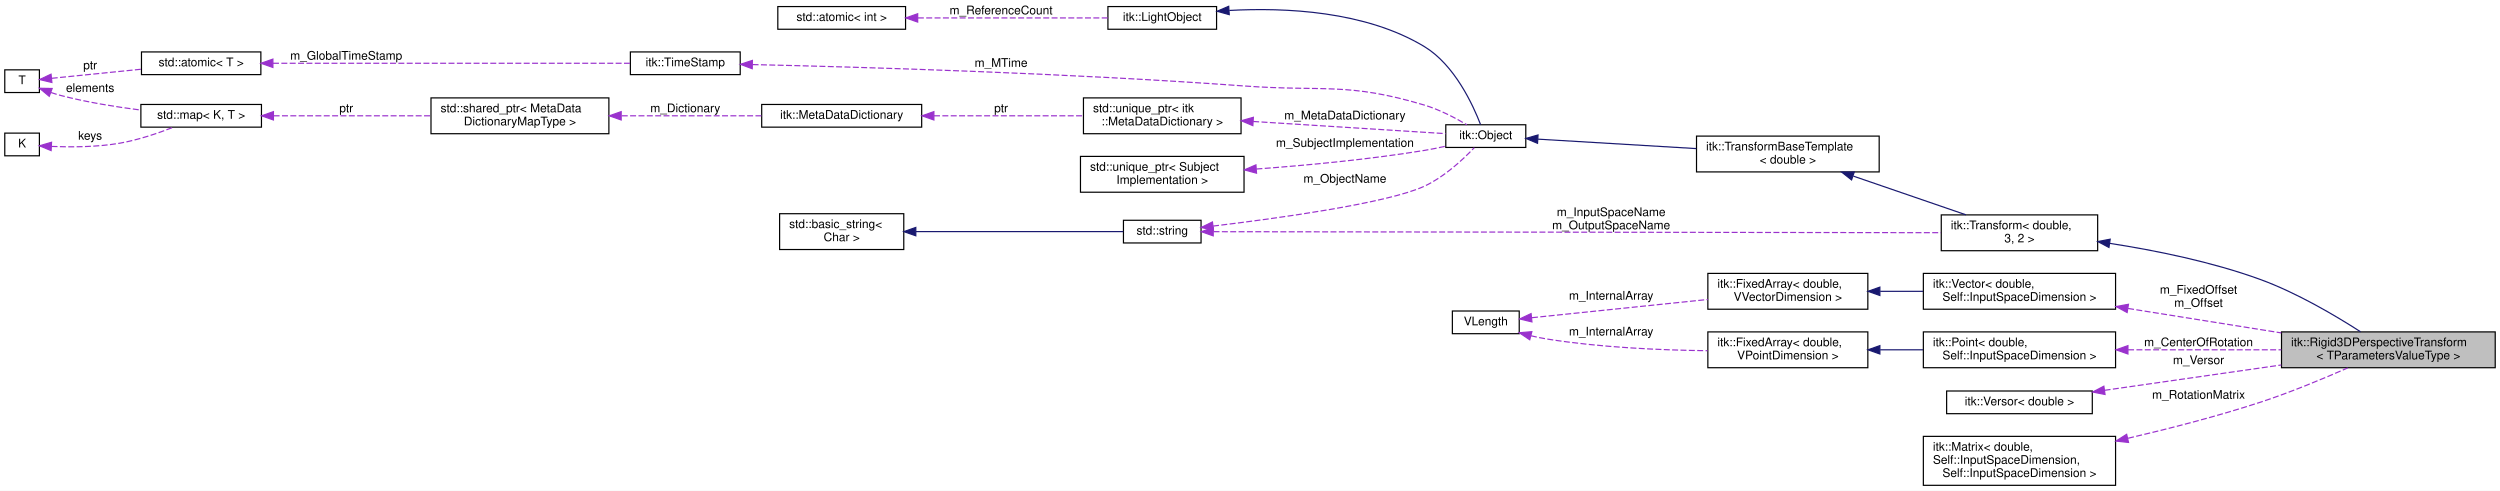
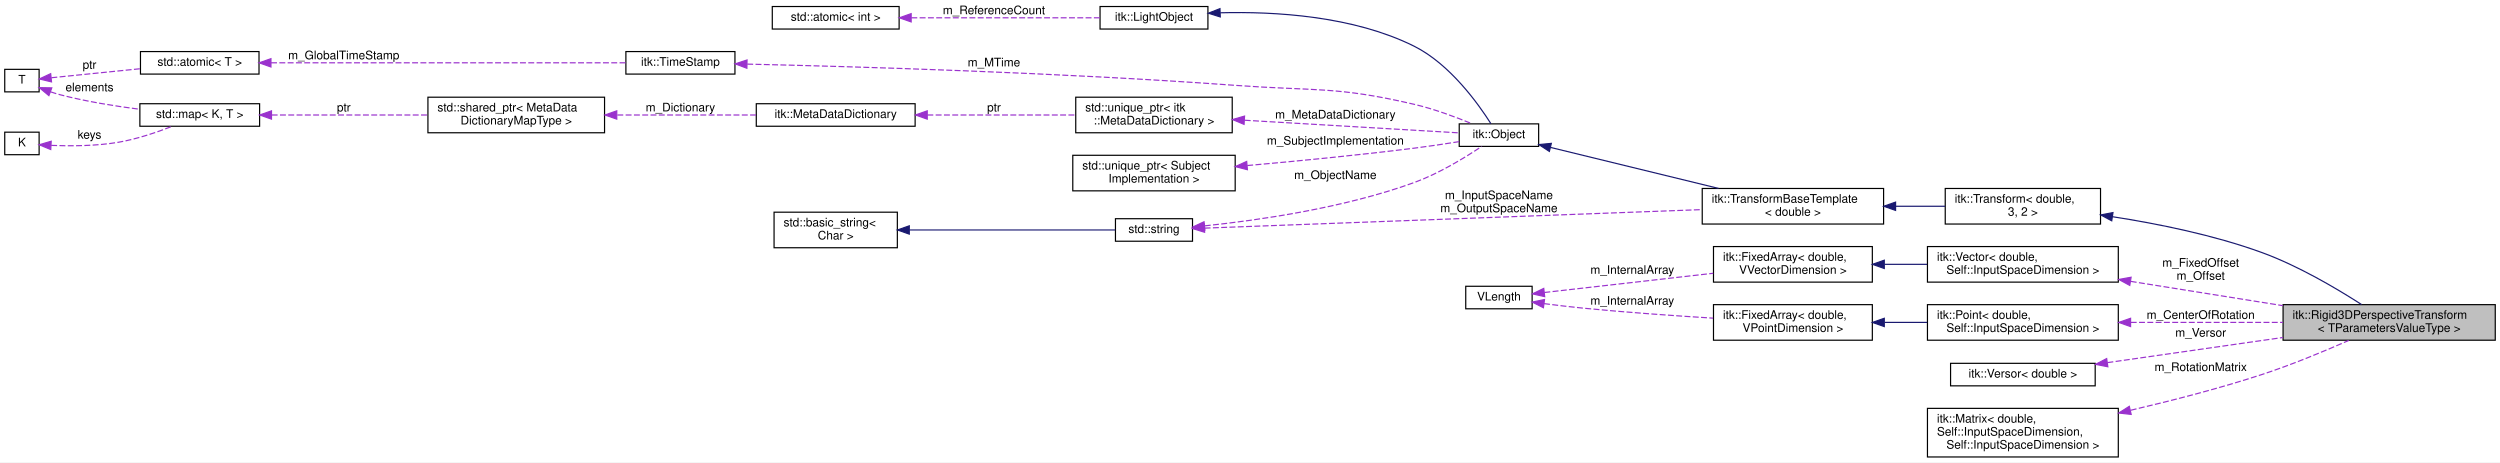
- <svg xmlns="http://www.w3.org/2000/svg" xmlns:xlink="http://www.w3.org/1999/xlink" width="2094pt" height="411pt" viewBox="0.00 0.00 2094.00 411.00">
-   <g id="graph0" class="graph" transform="scale(1 1) rotate(0) translate(4 407)">
-     <polygon fill="white" stroke="transparent" points="-4,4 -4,-407 2090,-407 2090,4 -4,4" />
+ <svg xmlns="http://www.w3.org/2000/svg" xmlns:xlink="http://www.w3.org/1999/xlink" width="2109pt" height="390pt" viewBox="0.00 0.00 2109.00 390.00">
+   <g id="graph0" class="graph" transform="scale(1 1) rotate(0) translate(4 386)">
+     <polygon fill="white" stroke="transparent" points="-4,4 -4,-386 2105,-386 2105,4 -4,4" />
    <g id="node1" class="node">
      <g id="a_node1">
        <a xlink:title="Rigid3DTramsform of a vector space (e.g. space coordinates)">
-           <polygon fill="#bfbfbf" stroke="black" points="1907,-99 1907,-129 2086,-129 2086,-99 1907,-99" />
-           <text text-anchor="start" x="1915" y="-117" font-family="Helvetica,sans-Serif" font-size="10.00">itk::Rigid3DPerspectiveTransform</text>
-           <text text-anchor="middle" x="1996.5" y="-106" font-family="Helvetica,sans-Serif" font-size="10.00">&lt; TParametersValueType &gt;</text>
+           <polygon fill="#bfbfbf" stroke="black" points="1922,-99 1922,-129 2101,-129 2101,-99 1922,-99" />
+           <text text-anchor="start" x="1930" y="-117" font-family="Helvetica,sans-Serif" font-size="10.00">itk::Rigid3DPerspectiveTransform</text>
+           <text text-anchor="middle" x="2011.5" y="-106" font-family="Helvetica,sans-Serif" font-size="10.00">&lt; TParametersValueType &gt;</text>
        </a>
      </g>
    </g>
    <g id="node2" class="node">
      <g id="a_node2">
        <a xlink:href="classitk_1_1Transform.html" target="_top" xlink:title=" ">
-           <polygon fill="white" stroke="black" points="1622,-197 1622,-227 1753,-227 1753,-197 1622,-197" />
-           <text text-anchor="start" x="1630" y="-215" font-family="Helvetica,sans-Serif" font-size="10.00">itk::Transform&lt; double,</text>
-           <text text-anchor="middle" x="1687.5" y="-204" font-family="Helvetica,sans-Serif" font-size="10.00"> 3, 2 &gt;</text>
+           <polygon fill="white" stroke="black" points="1637,-197 1637,-227 1768,-227 1768,-197 1637,-197" />
+           <text text-anchor="start" x="1645" y="-215" font-family="Helvetica,sans-Serif" font-size="10.00">itk::Transform&lt; double,</text>
+           <text text-anchor="middle" x="1702.5" y="-204" font-family="Helvetica,sans-Serif" font-size="10.00"> 3, 2 &gt;</text>
        </a>
      </g>
    </g>
    <g id="edge1" class="edge">
-       <path fill="none" stroke="midnightblue" d="M1763.16,-203.17C1801.55,-197.22 1848.62,-187.69 1889,-173 1919.79,-161.8 1952.34,-142.53 1973.23,-129.07" />
-       <polygon fill="midnightblue" stroke="midnightblue" points="1762.46,-199.73 1753.09,-204.68 1763.5,-206.66 1762.46,-199.73" />
+       <path fill="none" stroke="midnightblue" d="M1778.16,-203.17C1816.55,-197.22 1863.62,-187.69 1904,-173 1934.79,-161.8 1967.34,-142.53 1988.23,-129.07" />
+       <polygon fill="midnightblue" stroke="midnightblue" points="1777.46,-199.73 1768.09,-204.68 1778.5,-206.66 1777.46,-199.73" />
    </g>
    <g id="node3" class="node">
      <g id="a_node3">
        <a xlink:href="classitk_1_1TransformBaseTemplate.html" target="_top" xlink:title=" ">
-           <polygon fill="white" stroke="black" points="1417,-263 1417,-293 1570,-293 1570,-263 1417,-263" />
-           <text text-anchor="start" x="1425" y="-281" font-family="Helvetica,sans-Serif" font-size="10.00">itk::TransformBaseTemplate</text>
-           <text text-anchor="middle" x="1493.5" y="-270" font-family="Helvetica,sans-Serif" font-size="10.00">&lt; double &gt;</text>
+           <polygon fill="white" stroke="black" points="1432,-197 1432,-227 1585,-227 1585,-197 1432,-197" />
+           <text text-anchor="start" x="1440" y="-215" font-family="Helvetica,sans-Serif" font-size="10.00">itk::TransformBaseTemplate</text>
+           <text text-anchor="middle" x="1508.5" y="-204" font-family="Helvetica,sans-Serif" font-size="10.00">&lt; double &gt;</text>
        </a>
      </g>
    </g>
    <g id="edge2" class="edge">
-       <path fill="none" stroke="midnightblue" d="M1548.36,-259.48C1578.13,-249.25 1614.65,-236.7 1642.66,-227.07" />
-       <polygon fill="midnightblue" stroke="midnightblue" points="1546.87,-256.3 1538.55,-262.86 1549.14,-262.92 1546.87,-256.3" />
+       <path fill="none" stroke="midnightblue" d="M1595.22,-212C1609.19,-212 1623.47,-212 1636.83,-212" />
+       <polygon fill="midnightblue" stroke="midnightblue" points="1595.11,-208.5 1585.11,-212 1595.11,-215.5 1595.11,-208.5" />
    </g>
    <g id="node4" class="node">
      <g id="a_node4">
        <a xlink:href="classitk_1_1Object.html" target="_top" xlink:title="Base class for most ITK classes.">
-           <polygon fill="white" stroke="black" points="1207,-283.5 1207,-302.5 1274,-302.5 1274,-283.5 1207,-283.5" />
-           <text text-anchor="middle" x="1240.5" y="-290.5" font-family="Helvetica,sans-Serif" font-size="10.00">itk::Object</text>
+           <polygon fill="white" stroke="black" points="1227,-262.5 1227,-281.5 1294,-281.5 1294,-262.5 1227,-262.5" />
+           <text text-anchor="middle" x="1260.5" y="-269.5" font-family="Helvetica,sans-Serif" font-size="10.00">itk::Object</text>
        </a>
      </g>
    </g>
    <g id="edge3" class="edge">
-       <path fill="none" stroke="midnightblue" d="M1284.28,-290.44C1320.53,-288.28 1373.38,-285.12 1416.76,-282.53" />
-       <polygon fill="midnightblue" stroke="midnightblue" points="1283.83,-286.96 1274.06,-291.05 1284.25,-293.95 1283.83,-286.96" />
+       <path fill="none" stroke="midnightblue" d="M1303.91,-261.65C1343.02,-252.12 1401.52,-237.85 1445.8,-227.05" />
+       <polygon fill="midnightblue" stroke="midnightblue" points="1303.05,-258.26 1294.17,-264.03 1304.71,-265.06 1303.05,-258.26" />
    </g>
    <g id="node5" class="node">
      <g id="a_node5">
        <a xlink:href="classitk_1_1LightObject.html" target="_top" xlink:title="Light weight base class for most itk classes.">
-           <polygon fill="white" stroke="black" points="924,-382.5 924,-401.5 1015,-401.5 1015,-382.5 924,-382.5" />
-           <text text-anchor="middle" x="969.5" y="-389.5" font-family="Helvetica,sans-Serif" font-size="10.00">itk::LightObject</text>
+           <polygon fill="white" stroke="black" points="924,-361.5 924,-380.5 1015,-380.5 1015,-361.5 924,-361.5" />
+           <text text-anchor="middle" x="969.5" y="-368.5" font-family="Helvetica,sans-Serif" font-size="10.00">itk::LightObject</text>
        </a>
      </g>
    </g>
    <g id="edge4" class="edge">
-       <path fill="none" stroke="midnightblue" d="M1025.66,-398.24C1072.46,-400.81 1139.66,-397.83 1189,-368 1214.39,-352.65 1229.81,-319.09 1236.15,-302.57" />
-       <polygon fill="midnightblue" stroke="midnightblue" points="1025.62,-394.73 1015.41,-397.57 1025.16,-401.72 1025.62,-394.73" />
+       <path fill="none" stroke="midnightblue" d="M1025.38,-375.21C1071.44,-376.41 1137.73,-372.58 1189,-347 1219.22,-331.92 1243.25,-298.23 1253.75,-281.62" />
+       <polygon fill="midnightblue" stroke="midnightblue" points="1025.41,-371.71 1015.3,-374.85 1025.17,-378.7 1025.41,-371.71" />
    </g>
    <g id="node6" class="node">
      <g id="a_node6">
        <a xlink:title=" ">
-           <polygon fill="white" stroke="black" points="647.5,-382.5 647.5,-401.5 754.5,-401.5 754.5,-382.5 647.5,-382.5" />
-           <text text-anchor="middle" x="701" y="-389.5" font-family="Helvetica,sans-Serif" font-size="10.00">std::atomic&lt; int &gt;</text>
+           <polygon fill="white" stroke="black" points="647.5,-361.5 647.5,-380.5 754.5,-380.5 754.5,-361.5 647.5,-361.5" />
+           <text text-anchor="middle" x="701" y="-368.5" font-family="Helvetica,sans-Serif" font-size="10.00">std::atomic&lt; int &gt;</text>
        </a>
      </g>
    </g>
    <g id="edge5" class="edge">
-       <path fill="none" stroke="#9a32cd" stroke-dasharray="5,2" d="M764.8,-392C813.7,-392 880.37,-392 923.92,-392" />
-       <polygon fill="#9a32cd" stroke="#9a32cd" points="764.65,-388.5 754.65,-392 764.65,-395.5 764.65,-388.5" />
-       <text text-anchor="middle" x="834.5" y="-395" font-family="Helvetica,sans-Serif" font-size="10.00"> m_ReferenceCount</text>
+       <path fill="none" stroke="#9a32cd" stroke-dasharray="5,2" d="M764.8,-371C813.7,-371 880.37,-371 923.92,-371" />
+       <polygon fill="#9a32cd" stroke="#9a32cd" points="764.65,-367.5 754.65,-371 764.65,-374.5 764.65,-367.5" />
+       <text text-anchor="middle" x="834.5" y="-374" font-family="Helvetica,sans-Serif" font-size="10.00"> m_ReferenceCount</text>
    </g>
    <g id="node7" class="node">
      <g id="a_node7">
        <a xlink:href="classitk_1_1TimeStamp.html" target="_top" xlink:title="Generate a unique, increasing time value.">
-           <polygon fill="white" stroke="black" points="524,-344.5 524,-363.5 616,-363.5 616,-344.5 524,-344.5" />
-           <text text-anchor="middle" x="570" y="-351.5" font-family="Helvetica,sans-Serif" font-size="10.00">itk::TimeStamp</text>
+           <polygon fill="white" stroke="black" points="524,-323.5 524,-342.5 616,-342.5 616,-323.5 524,-323.5" />
+           <text text-anchor="middle" x="570" y="-330.5" font-family="Helvetica,sans-Serif" font-size="10.00">itk::TimeStamp</text>
        </a>
      </g>
    </g>
    <g id="edge6" class="edge">
-       <path fill="none" stroke="#9a32cd" stroke-dasharray="5,2" d="M626.36,-352.91C713.87,-350.93 889.47,-345.88 1038,-335 1105.31,-330.07 1124.34,-338.33 1189,-319 1201.66,-315.21 1214.9,-308.27 1224.65,-302.51" />
-       <polygon fill="#9a32cd" stroke="#9a32cd" points="626.06,-349.42 616.14,-353.14 626.21,-356.41 626.06,-349.42" />
-       <text text-anchor="middle" x="834.5" y="-351" font-family="Helvetica,sans-Serif" font-size="10.00"> m_MTime</text>
+       <path fill="none" stroke="#9a32cd" stroke-dasharray="5,2" d="M626.36,-331.91C713.87,-329.93 889.47,-324.88 1038,-314 1105.31,-309.07 1123.28,-313.35 1189,-298 1205.9,-294.05 1224.26,-287.19 1238.02,-281.51" />
+       <polygon fill="#9a32cd" stroke="#9a32cd" points="626.06,-328.42 616.14,-332.14 626.21,-335.41 626.06,-328.42" />
+       <text text-anchor="middle" x="834.5" y="-330" font-family="Helvetica,sans-Serif" font-size="10.00"> m_MTime</text>
    </g>
    <g id="node8" class="node">
      <g id="a_node8">
        <a xlink:title=" ">
-           <polygon fill="white" stroke="black" points="114.5,-344.5 114.5,-363.5 214.5,-363.5 214.5,-344.5 114.5,-344.5" />
-           <text text-anchor="middle" x="164.5" y="-351.5" font-family="Helvetica,sans-Serif" font-size="10.00">std::atomic&lt; T &gt;</text>
+           <polygon fill="white" stroke="black" points="114.5,-323.5 114.5,-342.5 214.5,-342.5 214.5,-323.5 114.5,-323.5" />
+           <text text-anchor="middle" x="164.5" y="-330.5" font-family="Helvetica,sans-Serif" font-size="10.00">std::atomic&lt; T &gt;</text>
        </a>
      </g>
    </g>
    <g id="edge7" class="edge">
-       <path fill="none" stroke="#9a32cd" stroke-dasharray="5,2" d="M224.66,-354C306.06,-354 450.8,-354 523.98,-354" />
-       <polygon fill="#9a32cd" stroke="#9a32cd" points="224.57,-350.5 214.57,-354 224.57,-357.5 224.57,-350.5" />
-       <text text-anchor="middle" x="286" y="-357" font-family="Helvetica,sans-Serif" font-size="10.00"> m_GlobalTimeStamp</text>
+       <path fill="none" stroke="#9a32cd" stroke-dasharray="5,2" d="M224.66,-333C306.06,-333 450.8,-333 523.98,-333" />
+       <polygon fill="#9a32cd" stroke="#9a32cd" points="224.57,-329.5 214.57,-333 224.57,-336.5 224.57,-329.5" />
+       <text text-anchor="middle" x="286" y="-336" font-family="Helvetica,sans-Serif" font-size="10.00"> m_GlobalTimeStamp</text>
    </g>
    <g id="node9" class="node">
      <g id="a_node9">
        <a xlink:title=" ">
-           <polygon fill="white" stroke="black" points="0,-329.5 0,-348.5 29,-348.5 29,-329.5 0,-329.5" />
-           <text text-anchor="middle" x="14.5" y="-336.5" font-family="Helvetica,sans-Serif" font-size="10.00">T</text>
+           <polygon fill="white" stroke="black" points="0,-308.5 0,-327.5 29,-327.5 29,-308.5 0,-308.5" />
+           <text text-anchor="middle" x="14.5" y="-315.5" font-family="Helvetica,sans-Serif" font-size="10.00">T</text>
        </a>
      </g>
    </g>
    <g id="edge8" class="edge">
-       <path fill="none" stroke="#9a32cd" stroke-dasharray="5,2" d="M39.33,-341.42C59.54,-343.46 89.19,-346.47 114.45,-349.03" />
-       <polygon fill="#9a32cd" stroke="#9a32cd" points="39.46,-337.91 29.16,-340.38 38.75,-344.87 39.46,-337.91" />
-       <text text-anchor="middle" x="71.5" y="-349" font-family="Helvetica,sans-Serif" font-size="10.00"> ptr</text>
+       <path fill="none" stroke="#9a32cd" stroke-dasharray="5,2" d="M39.33,-320.42C59.54,-322.46 89.19,-325.47 114.45,-328.03" />
+       <polygon fill="#9a32cd" stroke="#9a32cd" points="39.46,-316.91 29.16,-319.38 38.75,-323.87 39.46,-316.91" />
+       <text text-anchor="middle" x="71.5" y="-328" font-family="Helvetica,sans-Serif" font-size="10.00"> ptr</text>
    </g>
    <g id="node14" class="node">
      <g id="a_node14">
        <a xlink:title=" ">
-           <polygon fill="white" stroke="black" points="114,-300.5 114,-319.5 215,-319.5 215,-300.5 114,-300.5" />
-           <text text-anchor="middle" x="164.5" y="-307.5" font-family="Helvetica,sans-Serif" font-size="10.00">std::map&lt; K, T &gt;</text>
+           <polygon fill="white" stroke="black" points="114,-279.5 114,-298.5 215,-298.5 215,-279.5 114,-279.5" />
+           <text text-anchor="middle" x="164.5" y="-286.5" font-family="Helvetica,sans-Serif" font-size="10.00">std::map&lt; K, T &gt;</text>
        </a>
      </g>
    </g>
    <g id="edge15" class="edge">
-       <path fill="none" stroke="#9a32cd" stroke-dasharray="5,2" d="M38.7,-329.51C41.47,-328.57 44.28,-327.71 47,-327 68.66,-321.37 93.11,-317.44 113.99,-314.8" />
-       <polygon fill="#9a32cd" stroke="#9a32cd" points="37.25,-326.32 29.09,-333.08 39.68,-332.88 37.25,-326.32" />
-       <text text-anchor="middle" x="71.5" y="-330" font-family="Helvetica,sans-Serif" font-size="10.00"> elements</text>
+       <path fill="none" stroke="#9a32cd" stroke-dasharray="5,2" d="M38.7,-308.51C41.47,-307.57 44.28,-306.71 47,-306 68.66,-300.37 93.11,-296.44 113.99,-293.8" />
+       <polygon fill="#9a32cd" stroke="#9a32cd" points="37.25,-305.32 29.09,-312.08 39.68,-311.88 37.25,-305.32" />
+       <text text-anchor="middle" x="71.5" y="-309" font-family="Helvetica,sans-Serif" font-size="10.00"> elements</text>
    </g>
    <g id="node10" class="node">
      <g id="a_node10">
        <a xlink:title=" ">
-           <polygon fill="white" stroke="black" points="901,-246 901,-276 1038,-276 1038,-246 901,-246" />
-           <text text-anchor="start" x="909" y="-264" font-family="Helvetica,sans-Serif" font-size="10.00">std::unique_ptr&lt; Subject</text>
-           <text text-anchor="middle" x="969.5" y="-253" font-family="Helvetica,sans-Serif" font-size="10.00">Implementation &gt;</text>
+           <polygon fill="white" stroke="black" points="901,-225 901,-255 1038,-255 1038,-225 901,-225" />
+           <text text-anchor="start" x="909" y="-243" font-family="Helvetica,sans-Serif" font-size="10.00">std::unique_ptr&lt; Subject</text>
+           <text text-anchor="middle" x="969.5" y="-232" font-family="Helvetica,sans-Serif" font-size="10.00">Implementation &gt;</text>
        </a>
      </g>
    </g>
    <g id="edge9" class="edge">
-       <path fill="none" stroke="#9a32cd" stroke-dasharray="5,2" d="M1048.37,-265.43C1090.23,-268.49 1142.64,-273.41 1189,-281 1194.78,-281.95 1200.88,-283.19 1206.77,-284.51" />
-       <polygon fill="#9a32cd" stroke="#9a32cd" points="1048.46,-261.93 1038.24,-264.71 1047.97,-268.91 1048.46,-261.93" />
-       <text text-anchor="middle" x="1122.5" y="-284" font-family="Helvetica,sans-Serif" font-size="10.00"> m_SubjectImplementation</text>
+       <path fill="none" stroke="#9a32cd" stroke-dasharray="5,2" d="M1048.15,-246.34C1089.95,-250.04 1142.37,-255.13 1189,-261 1201.41,-262.56 1215.01,-264.61 1226.91,-266.51" />
+       <polygon fill="#9a32cd" stroke="#9a32cd" points="1048.31,-242.84 1038.04,-245.46 1047.7,-249.82 1048.31,-242.84" />
+       <text text-anchor="middle" x="1122.5" y="-264" font-family="Helvetica,sans-Serif" font-size="10.00"> m_SubjectImplementation</text>
    </g>
    <g id="node11" class="node">
      <g id="a_node11">
        <a xlink:title=" ">
-           <polygon fill="white" stroke="black" points="903.5,-295 903.5,-325 1035.5,-325 1035.5,-295 903.5,-295" />
-           <text text-anchor="start" x="911.5" y="-313" font-family="Helvetica,sans-Serif" font-size="10.00">std::unique_ptr&lt; itk</text>
-           <text text-anchor="middle" x="969.5" y="-302" font-family="Helvetica,sans-Serif" font-size="10.00">::MetaDataDictionary &gt;</text>
+           <polygon fill="white" stroke="black" points="903.5,-274 903.5,-304 1035.5,-304 1035.5,-274 903.5,-274" />
+           <text text-anchor="start" x="911.5" y="-292" font-family="Helvetica,sans-Serif" font-size="10.00">std::unique_ptr&lt; itk</text>
+           <text text-anchor="middle" x="969.5" y="-281" font-family="Helvetica,sans-Serif" font-size="10.00">::MetaDataDictionary &gt;</text>
        </a>
      </g>
    </g>
    <g id="edge10" class="edge">
-       <path fill="none" stroke="#9a32cd" stroke-dasharray="5,2" d="M1045.66,-305.25C1098.66,-301.9 1167.03,-297.58 1206.8,-295.07" />
-       <polygon fill="#9a32cd" stroke="#9a32cd" points="1045.38,-301.76 1035.62,-305.88 1045.82,-308.75 1045.38,-301.76" />
-       <text text-anchor="middle" x="1122.5" y="-307" font-family="Helvetica,sans-Serif" font-size="10.00"> m_MetaDataDictionary</text>
+       <path fill="none" stroke="#9a32cd" stroke-dasharray="5,2" d="M1046.05,-284.56C1104.69,-281.11 1183.12,-276.49 1226.73,-273.93" />
+       <polygon fill="#9a32cd" stroke="#9a32cd" points="1045.49,-281.08 1035.72,-285.16 1045.91,-288.07 1045.49,-281.08" />
+       <text text-anchor="middle" x="1122.5" y="-286" font-family="Helvetica,sans-Serif" font-size="10.00"> m_MetaDataDictionary</text>
    </g>
    <g id="node12" class="node">
      <g id="a_node12">
        <a xlink:href="classitk_1_1MetaDataDictionary.html" target="_top" xlink:title="Provides a mechanism for storing a collection of arbitrary data types.">
-           <polygon fill="white" stroke="black" points="634,-300.5 634,-319.5 768,-319.5 768,-300.5 634,-300.5" />
-           <text text-anchor="middle" x="701" y="-307.5" font-family="Helvetica,sans-Serif" font-size="10.00">itk::MetaDataDictionary</text>
+           <polygon fill="white" stroke="black" points="634,-279.5 634,-298.5 768,-298.5 768,-279.5 634,-279.5" />
+           <text text-anchor="middle" x="701" y="-286.5" font-family="Helvetica,sans-Serif" font-size="10.00">itk::MetaDataDictionary</text>
        </a>
      </g>
    </g>
    <g id="edge11" class="edge">
-       <path fill="none" stroke="#9a32cd" stroke-dasharray="5,2" d="M778.32,-310C817.74,-310 865.36,-310 903.08,-310" />
-       <polygon fill="#9a32cd" stroke="#9a32cd" points="778.22,-306.5 768.22,-310 778.22,-313.5 778.22,-306.5" />
-       <text text-anchor="middle" x="834.5" y="-313" font-family="Helvetica,sans-Serif" font-size="10.00"> ptr</text>
+       <path fill="none" stroke="#9a32cd" stroke-dasharray="5,2" d="M778.32,-289C817.74,-289 865.36,-289 903.08,-289" />
+       <polygon fill="#9a32cd" stroke="#9a32cd" points="778.22,-285.5 768.22,-289 778.22,-292.5 778.22,-285.5" />
+       <text text-anchor="middle" x="834.5" y="-292" font-family="Helvetica,sans-Serif" font-size="10.00"> ptr</text>
    </g>
    <g id="node13" class="node">
      <g id="a_node13">
        <a xlink:title=" ">
-           <polygon fill="white" stroke="black" points="357,-295 357,-325 506,-325 506,-295 357,-295" />
-           <text text-anchor="start" x="365" y="-313" font-family="Helvetica,sans-Serif" font-size="10.00">std::shared_ptr&lt; MetaData</text>
-           <text text-anchor="middle" x="431.5" y="-302" font-family="Helvetica,sans-Serif" font-size="10.00">DictionaryMapType &gt;</text>
+           <polygon fill="white" stroke="black" points="357,-274 357,-304 506,-304 506,-274 357,-274" />
+           <text text-anchor="start" x="365" y="-292" font-family="Helvetica,sans-Serif" font-size="10.00">std::shared_ptr&lt; MetaData</text>
+           <text text-anchor="middle" x="431.5" y="-281" font-family="Helvetica,sans-Serif" font-size="10.00">DictionaryMapType &gt;</text>
        </a>
      </g>
    </g>
    <g id="edge12" class="edge">
-       <path fill="none" stroke="#9a32cd" stroke-dasharray="5,2" d="M516.78,-310C554.53,-310 598.4,-310 633.74,-310" />
-       <polygon fill="#9a32cd" stroke="#9a32cd" points="516.3,-306.5 506.3,-310 516.3,-313.5 516.3,-306.5" />
-       <text text-anchor="middle" x="570" y="-313" font-family="Helvetica,sans-Serif" font-size="10.00"> m_Dictionary</text>
+       <path fill="none" stroke="#9a32cd" stroke-dasharray="5,2" d="M516.78,-289C554.53,-289 598.4,-289 633.74,-289" />
+       <polygon fill="#9a32cd" stroke="#9a32cd" points="516.3,-285.5 506.3,-289 516.3,-292.5 516.3,-285.5" />
+       <text text-anchor="middle" x="570" y="-292" font-family="Helvetica,sans-Serif" font-size="10.00"> m_Dictionary</text>
    </g>
    <g id="edge13" class="edge">
-       <path fill="none" stroke="#9a32cd" stroke-dasharray="5,2" d="M225.18,-310C264.19,-310 315.41,-310 356.93,-310" />
-       <polygon fill="#9a32cd" stroke="#9a32cd" points="225.03,-306.5 215.03,-310 225.03,-313.5 225.03,-306.5" />
-       <text text-anchor="middle" x="286" y="-313" font-family="Helvetica,sans-Serif" font-size="10.00"> ptr</text>
+       <path fill="none" stroke="#9a32cd" stroke-dasharray="5,2" d="M225.18,-289C264.19,-289 315.41,-289 356.93,-289" />
+       <polygon fill="#9a32cd" stroke="#9a32cd" points="225.03,-285.5 215.03,-289 225.03,-292.5 225.03,-285.5" />
+       <text text-anchor="middle" x="286" y="-292" font-family="Helvetica,sans-Serif" font-size="10.00"> ptr</text>
    </g>
    <g id="node15" class="node">
      <g id="a_node15">
        <a xlink:title=" ">
-           <polygon fill="white" stroke="black" points="0,-276.5 0,-295.5 29,-295.5 29,-276.5 0,-276.5" />
-           <text text-anchor="middle" x="14.5" y="-283.5" font-family="Helvetica,sans-Serif" font-size="10.00">K</text>
+           <polygon fill="white" stroke="black" points="0,-255.5 0,-274.5 29,-274.5 29,-255.5 0,-255.5" />
+           <text text-anchor="middle" x="14.5" y="-262.5" font-family="Helvetica,sans-Serif" font-size="10.00">K</text>
        </a>
      </g>
    </g>
    <g id="edge14" class="edge">
-       <path fill="none" stroke="#9a32cd" stroke-dasharray="5,2" d="M39.17,-284.35C55.3,-283.69 77.09,-283.75 96,-287 111.5,-289.67 128.23,-295.35 141.16,-300.4" />
-       <polygon fill="#9a32cd" stroke="#9a32cd" points="38.81,-280.86 29.01,-284.88 39.18,-287.85 38.81,-280.86" />
-       <text text-anchor="middle" x="71.5" y="-290" font-family="Helvetica,sans-Serif" font-size="10.00"> keys</text>
+       <path fill="none" stroke="#9a32cd" stroke-dasharray="5,2" d="M39.17,-263.35C55.3,-262.69 77.09,-262.75 96,-266 111.5,-268.67 128.23,-274.35 141.16,-279.4" />
+       <polygon fill="#9a32cd" stroke="#9a32cd" points="38.81,-259.86 29.01,-263.88 39.18,-266.85 38.81,-259.86" />
+       <text text-anchor="middle" x="71.5" y="-269" font-family="Helvetica,sans-Serif" font-size="10.00"> keys</text>
    </g>
    <g id="node16" class="node">
      <g id="a_node16">
        <a xlink:title=" ">
-           <polygon fill="white" stroke="black" points="937,-203.5 937,-222.5 1002,-222.5 1002,-203.5 937,-203.5" />
-           <text text-anchor="middle" x="969.5" y="-210.5" font-family="Helvetica,sans-Serif" font-size="10.00">std::string</text>
+           <polygon fill="white" stroke="black" points="937,-182.5 937,-201.5 1002,-201.5 1002,-182.5 937,-182.5" />
+           <text text-anchor="middle" x="969.5" y="-189.5" font-family="Helvetica,sans-Serif" font-size="10.00">std::string</text>
        </a>
      </g>
    </g>
    <g id="edge18" class="edge">
-       <path fill="none" stroke="#9a32cd" stroke-dasharray="5,2" d="M1012.42,-212.94C1132.34,-212.77 1477.39,-212.29 1621.77,-212.09" />
-       <polygon fill="#9a32cd" stroke="#9a32cd" points="1012.18,-209.44 1002.19,-212.96 1012.19,-216.44 1012.18,-209.44" />
-       <text text-anchor="middle" x="1345.5" y="-226" font-family="Helvetica,sans-Serif" font-size="10.00"> m_InputSpaceName</text>
-       <text text-anchor="middle" x="1345.5" y="-215" font-family="Helvetica,sans-Serif" font-size="10.00">m_OutputSpaceName</text>
+       <path fill="none" stroke="#9a32cd" stroke-dasharray="5,2" d="M1012.2,-193.55C1102.4,-196.91 1316.72,-204.89 1431.63,-209.17" />
+       <polygon fill="#9a32cd" stroke="#9a32cd" points="1012.21,-190.05 1002.09,-193.18 1011.95,-197.05 1012.21,-190.05" />
+       <text text-anchor="middle" x="1260.5" y="-218" font-family="Helvetica,sans-Serif" font-size="10.00"> m_InputSpaceName</text>
+       <text text-anchor="middle" x="1260.5" y="-207" font-family="Helvetica,sans-Serif" font-size="10.00">m_OutputSpaceName</text>
    </g>
    <g id="edge16" class="edge">
-       <path fill="none" stroke="#9a32cd" stroke-dasharray="5,2" d="M1012.03,-217.63C1066.35,-224.13 1158.22,-236.77 1189,-251 1205.77,-258.75 1221.54,-273.51 1230.86,-283.31" />
-       <polygon fill="#9a32cd" stroke="#9a32cd" points="1012.36,-214.15 1002.02,-216.45 1011.54,-221.1 1012.36,-214.15" />
-       <text text-anchor="middle" x="1122.5" y="-254" font-family="Helvetica,sans-Serif" font-size="10.00"> m_ObjectName</text>
+       <path fill="none" stroke="#9a32cd" stroke-dasharray="5,2" d="M1012.34,-195.47C1057.14,-200.13 1129.78,-210.48 1189,-232 1210.03,-239.64 1232.13,-253.22 1245.86,-262.42" />
+       <polygon fill="#9a32cd" stroke="#9a32cd" points="1012.42,-191.96 1002.12,-194.45 1011.72,-198.92 1012.42,-191.96" />
+       <text text-anchor="middle" x="1122.5" y="-235" font-family="Helvetica,sans-Serif" font-size="10.00"> m_ObjectName</text>
    </g>
    <g id="node17" class="node">
      <g id="a_node17">
        <a xlink:title=" ">
-           <polygon fill="white" stroke="black" points="649,-198 649,-228 753,-228 753,-198 649,-198" />
-           <text text-anchor="start" x="657" y="-216" font-family="Helvetica,sans-Serif" font-size="10.00">std::basic_string&lt;</text>
-           <text text-anchor="middle" x="701" y="-205" font-family="Helvetica,sans-Serif" font-size="10.00"> Char &gt;</text>
+           <polygon fill="white" stroke="black" points="649,-177 649,-207 753,-207 753,-177 649,-177" />
+           <text text-anchor="start" x="657" y="-195" font-family="Helvetica,sans-Serif" font-size="10.00">std::basic_string&lt;</text>
+           <text text-anchor="middle" x="701" y="-184" font-family="Helvetica,sans-Serif" font-size="10.00"> Char &gt;</text>
        </a>
      </g>
    </g>
    <g id="edge17" class="edge">
-       <path fill="none" stroke="midnightblue" d="M763.24,-213C817.37,-213 894.16,-213 936.82,-213" />
-       <polygon fill="midnightblue" stroke="midnightblue" points="763.07,-209.5 753.07,-213 763.07,-216.5 763.07,-209.5" />
+       <path fill="none" stroke="midnightblue" d="M763.24,-192C817.37,-192 894.16,-192 936.82,-192" />
+       <polygon fill="midnightblue" stroke="midnightblue" points="763.07,-188.5 753.07,-192 763.07,-195.5 763.07,-188.5" />
    </g>
    <g id="node18" class="node">
      <g id="a_node18">
        <a xlink:href="classitk_1_1Vector.html" target="_top" xlink:title=" ">
-           <polygon fill="white" stroke="black" points="1607,-148 1607,-178 1768,-178 1768,-148 1607,-148" />
-           <text text-anchor="start" x="1615" y="-166" font-family="Helvetica,sans-Serif" font-size="10.00">itk::Vector&lt; double,</text>
-           <text text-anchor="middle" x="1687.5" y="-155" font-family="Helvetica,sans-Serif" font-size="10.00"> Self::InputSpaceDimension &gt;</text>
+           <polygon fill="white" stroke="black" points="1622,-148 1622,-178 1783,-178 1783,-148 1622,-148" />
+           <text text-anchor="start" x="1630" y="-166" font-family="Helvetica,sans-Serif" font-size="10.00">itk::Vector&lt; double,</text>
+           <text text-anchor="middle" x="1702.5" y="-155" font-family="Helvetica,sans-Serif" font-size="10.00"> Self::InputSpaceDimension &gt;</text>
        </a>
      </g>
    </g>
    <g id="edge19" class="edge">
-       <path fill="none" stroke="#9a32cd" stroke-dasharray="5,2" d="M1778.48,-148.64C1818.94,-142.18 1866.55,-134.58 1906.85,-128.15" />
-       <polygon fill="#9a32cd" stroke="#9a32cd" points="1777.68,-145.22 1768.36,-150.25 1778.79,-152.13 1777.68,-145.22" />
-       <text text-anchor="middle" x="1837.5" y="-161" font-family="Helvetica,sans-Serif" font-size="10.00"> m_FixedOffset</text>
-       <text text-anchor="middle" x="1837.5" y="-150" font-family="Helvetica,sans-Serif" font-size="10.00">m_Offset</text>
+       <path fill="none" stroke="#9a32cd" stroke-dasharray="5,2" d="M1793.48,-148.64C1833.94,-142.18 1881.55,-134.58 1921.85,-128.15" />
+       <polygon fill="#9a32cd" stroke="#9a32cd" points="1792.68,-145.22 1783.36,-150.25 1793.79,-152.13 1792.68,-145.22" />
+       <text text-anchor="middle" x="1852.5" y="-161" font-family="Helvetica,sans-Serif" font-size="10.00"> m_FixedOffset</text>
+       <text text-anchor="middle" x="1852.5" y="-150" font-family="Helvetica,sans-Serif" font-size="10.00">m_Offset</text>
    </g>
    <g id="node19" class="node">
      <g id="a_node19">
        <a xlink:href="classitk_1_1FixedArray.html" target="_top" xlink:title=" ">
-           <polygon fill="white" stroke="black" points="1426.5,-148 1426.5,-178 1560.5,-178 1560.5,-148 1426.5,-148" />
-           <text text-anchor="start" x="1434.5" y="-166" font-family="Helvetica,sans-Serif" font-size="10.00">itk::FixedArray&lt; double,</text>
-           <text text-anchor="middle" x="1493.5" y="-155" font-family="Helvetica,sans-Serif" font-size="10.00"> VVectorDimension &gt;</text>
+           <polygon fill="white" stroke="black" points="1441.5,-148 1441.5,-178 1575.5,-178 1575.5,-148 1441.5,-148" />
+           <text text-anchor="start" x="1449.5" y="-166" font-family="Helvetica,sans-Serif" font-size="10.00">itk::FixedArray&lt; double,</text>
+           <text text-anchor="middle" x="1508.5" y="-155" font-family="Helvetica,sans-Serif" font-size="10.00"> VVectorDimension &gt;</text>
        </a>
      </g>
    </g>
    <g id="edge20" class="edge">
-       <path fill="none" stroke="midnightblue" d="M1570.82,-163C1582.62,-163 1594.84,-163 1606.71,-163" />
-       <polygon fill="midnightblue" stroke="midnightblue" points="1570.58,-159.5 1560.58,-163 1570.58,-166.5 1570.58,-159.5" />
+       <path fill="none" stroke="midnightblue" d="M1585.82,-163C1597.62,-163 1609.84,-163 1621.71,-163" />
+       <polygon fill="midnightblue" stroke="midnightblue" points="1585.58,-159.5 1575.58,-163 1585.58,-166.5 1585.58,-159.5" />
    </g>
    <g id="node20" class="node">
      <g id="a_node20">
        <a xlink:href="classVLength.html" target="_top" xlink:title=" ">
-           <polygon fill="white" stroke="black" points="1212.5,-127.5 1212.5,-146.5 1268.5,-146.5 1268.5,-127.5 1212.5,-127.5" />
-           <text text-anchor="middle" x="1240.5" y="-134.5" font-family="Helvetica,sans-Serif" font-size="10.00">VLength</text>
+           <polygon fill="white" stroke="black" points="1232.5,-125.5 1232.5,-144.5 1288.5,-144.5 1288.5,-125.5 1232.5,-125.5" />
+           <text text-anchor="middle" x="1260.5" y="-132.5" font-family="Helvetica,sans-Serif" font-size="10.00">VLength</text>
        </a>
      </g>
    </g>
    <g id="edge21" class="edge">
-       <path fill="none" stroke="#9a32cd" stroke-dasharray="5,2" d="M1279.18,-140.9C1318.07,-144.93 1379.51,-151.3 1426.49,-156.16" />
-       <polygon fill="#9a32cd" stroke="#9a32cd" points="1279.15,-137.38 1268.84,-139.83 1278.43,-144.34 1279.15,-137.38" />
-       <text text-anchor="middle" x="1345.5" y="-156" font-family="Helvetica,sans-Serif" font-size="10.00"> m_InternalArray</text>
+       <path fill="none" stroke="#9a32cd" stroke-dasharray="5,2" d="M1298.81,-139.25C1336.52,-143.54 1395.6,-150.26 1441.28,-155.46" />
+       <polygon fill="#9a32cd" stroke="#9a32cd" points="1299.1,-135.76 1288.77,-138.1 1298.31,-142.71 1299.1,-135.76" />
+       <text text-anchor="middle" x="1373" y="-155" font-family="Helvetica,sans-Serif" font-size="10.00"> m_InternalArray</text>
    </g>
    <g id="node24" class="node">
      <g id="a_node24">
        <a xlink:href="classitk_1_1FixedArray.html" target="_top" xlink:title=" ">
-           <polygon fill="white" stroke="black" points="1426.5,-99 1426.5,-129 1560.5,-129 1560.5,-99 1426.5,-99" />
-           <text text-anchor="start" x="1434.5" y="-117" font-family="Helvetica,sans-Serif" font-size="10.00">itk::FixedArray&lt; double,</text>
-           <text text-anchor="middle" x="1493.5" y="-106" font-family="Helvetica,sans-Serif" font-size="10.00"> VPointDimension &gt;</text>
+           <polygon fill="white" stroke="black" points="1441.5,-99 1441.5,-129 1575.5,-129 1575.5,-99 1441.5,-99" />
+           <text text-anchor="start" x="1449.5" y="-117" font-family="Helvetica,sans-Serif" font-size="10.00">itk::FixedArray&lt; double,</text>
+           <text text-anchor="middle" x="1508.5" y="-106" font-family="Helvetica,sans-Serif" font-size="10.00"> VPointDimension &gt;</text>
        </a>
      </g>
    </g>
    <g id="edge26" class="edge">
-       <path fill="none" stroke="#9a32cd" stroke-dasharray="5,2" d="M1278.32,-125.76C1282.9,-124.67 1287.53,-123.71 1292,-123 1336.39,-115.94 1386.96,-113.71 1426.2,-113.24" />
-       <polygon fill="#9a32cd" stroke="#9a32cd" points="1277.31,-122.41 1268.51,-128.3 1279.07,-129.19 1277.31,-122.41" />
-       <text text-anchor="middle" x="1345.5" y="-126" font-family="Helvetica,sans-Serif" font-size="10.00"> m_InternalArray</text>
+       <path fill="none" stroke="#9a32cd" stroke-dasharray="5,2" d="M1298.53,-129.86C1309.31,-128.47 1321.11,-127.07 1332,-126 1368.02,-122.47 1408.29,-119.64 1441.17,-117.61" />
+       <polygon fill="#9a32cd" stroke="#9a32cd" points="1298.03,-126.39 1288.58,-131.17 1298.95,-133.33 1298.03,-126.39" />
+       <text text-anchor="middle" x="1373" y="-129" font-family="Helvetica,sans-Serif" font-size="10.00"> m_InternalArray</text>
    </g>
    <g id="node21" class="node">
      <g id="a_node21">
        <a xlink:href="classitk_1_1Versor.html" target="_top" xlink:title=" ">
-           <polygon fill="white" stroke="black" points="1626.5,-60.5 1626.5,-79.5 1748.5,-79.5 1748.5,-60.5 1626.5,-60.5" />
-           <text text-anchor="middle" x="1687.5" y="-67.5" font-family="Helvetica,sans-Serif" font-size="10.00">itk::Versor&lt; double &gt;</text>
+           <polygon fill="white" stroke="black" points="1641.5,-60.5 1641.5,-79.5 1763.5,-79.5 1763.5,-60.5 1641.5,-60.5" />
+           <text text-anchor="middle" x="1702.5" y="-67.5" font-family="Helvetica,sans-Serif" font-size="10.00">itk::Versor&lt; double &gt;</text>
        </a>
      </g>
    </g>
    <g id="edge22" class="edge">
-       <path fill="none" stroke="#9a32cd" stroke-dasharray="5,2" d="M1758.81,-80.08C1802.78,-86.38 1859.8,-94.55 1906.85,-101.29" />
-       <polygon fill="#9a32cd" stroke="#9a32cd" points="1759.18,-76.59 1748.79,-78.64 1758.19,-83.52 1759.18,-76.59" />
-       <text text-anchor="middle" x="1837.5" y="-102" font-family="Helvetica,sans-Serif" font-size="10.00"> m_Versor</text>
+       <path fill="none" stroke="#9a32cd" stroke-dasharray="5,2" d="M1773.81,-80.08C1817.78,-86.38 1874.8,-94.55 1921.85,-101.29" />
+       <polygon fill="#9a32cd" stroke="#9a32cd" points="1774.18,-76.59 1763.79,-78.64 1773.19,-83.52 1774.18,-76.59" />
+       <text text-anchor="middle" x="1852.5" y="-102" font-family="Helvetica,sans-Serif" font-size="10.00"> m_Versor</text>
    </g>
    <g id="node22" class="node">
      <g id="a_node22">
        <a xlink:href="classitk_1_1Matrix.html" target="_top" xlink:title=" ">
-           <polygon fill="white" stroke="black" points="1607,-0.5 1607,-41.5 1768,-41.5 1768,-0.5 1607,-0.5" />
-           <text text-anchor="start" x="1615" y="-29.5" font-family="Helvetica,sans-Serif" font-size="10.00">itk::Matrix&lt; double,</text>
-           <text text-anchor="start" x="1615" y="-18.5" font-family="Helvetica,sans-Serif" font-size="10.00"> Self::InputSpaceDimension,</text>
-           <text text-anchor="middle" x="1687.5" y="-7.5" font-family="Helvetica,sans-Serif" font-size="10.00"> Self::InputSpaceDimension &gt;</text>
+           <polygon fill="white" stroke="black" points="1622,-0.5 1622,-41.5 1783,-41.5 1783,-0.5 1622,-0.5" />
+           <text text-anchor="start" x="1630" y="-29.5" font-family="Helvetica,sans-Serif" font-size="10.00">itk::Matrix&lt; double,</text>
+           <text text-anchor="start" x="1630" y="-18.5" font-family="Helvetica,sans-Serif" font-size="10.00"> Self::InputSpaceDimension,</text>
+           <text text-anchor="middle" x="1702.5" y="-7.5" font-family="Helvetica,sans-Serif" font-size="10.00"> Self::InputSpaceDimension &gt;</text>
        </a>
      </g>
    </g>
    <g id="edge23" class="edge">
-       <path fill="none" stroke="#9a32cd" stroke-dasharray="5,2" d="M1778.48,-39.92C1813.33,-48.04 1853.35,-58.35 1889,-70 1914.1,-78.2 1941.63,-89.64 1962.41,-98.8" />
-       <polygon fill="#9a32cd" stroke="#9a32cd" points="1778.85,-36.41 1768.32,-37.57 1777.28,-43.23 1778.85,-36.41" />
-       <text text-anchor="middle" x="1837.5" y="-73" font-family="Helvetica,sans-Serif" font-size="10.00"> m_RotationMatrix</text>
+       <path fill="none" stroke="#9a32cd" stroke-dasharray="5,2" d="M1793.48,-39.92C1828.33,-48.04 1868.35,-58.35 1904,-70 1929.1,-78.2 1956.63,-89.64 1977.41,-98.8" />
+       <polygon fill="#9a32cd" stroke="#9a32cd" points="1793.85,-36.41 1783.32,-37.57 1792.28,-43.23 1793.85,-36.41" />
+       <text text-anchor="middle" x="1852.5" y="-73" font-family="Helvetica,sans-Serif" font-size="10.00"> m_RotationMatrix</text>
    </g>
    <g id="node23" class="node">
      <g id="a_node23">
        <a xlink:href="classitk_1_1Point.html" target="_top" xlink:title=" ">
-           <polygon fill="white" stroke="black" points="1607,-99 1607,-129 1768,-129 1768,-99 1607,-99" />
-           <text text-anchor="start" x="1615" y="-117" font-family="Helvetica,sans-Serif" font-size="10.00">itk::Point&lt; double,</text>
-           <text text-anchor="middle" x="1687.5" y="-106" font-family="Helvetica,sans-Serif" font-size="10.00"> Self::InputSpaceDimension &gt;</text>
+           <polygon fill="white" stroke="black" points="1622,-99 1622,-129 1783,-129 1783,-99 1622,-99" />
+           <text text-anchor="start" x="1630" y="-117" font-family="Helvetica,sans-Serif" font-size="10.00">itk::Point&lt; double,</text>
+           <text text-anchor="middle" x="1702.5" y="-106" font-family="Helvetica,sans-Serif" font-size="10.00"> Self::InputSpaceDimension &gt;</text>
        </a>
      </g>
    </g>
    <g id="edge24" class="edge">
-       <path fill="none" stroke="#9a32cd" stroke-dasharray="5,2" d="M1778.48,-114C1818.94,-114 1866.55,-114 1906.85,-114" />
-       <polygon fill="#9a32cd" stroke="#9a32cd" points="1778.36,-110.5 1768.36,-114 1778.36,-117.5 1778.36,-110.5" />
-       <text text-anchor="middle" x="1837.5" y="-117" font-family="Helvetica,sans-Serif" font-size="10.00"> m_CenterOfRotation</text>
+       <path fill="none" stroke="#9a32cd" stroke-dasharray="5,2" d="M1793.48,-114C1833.94,-114 1881.55,-114 1921.85,-114" />
+       <polygon fill="#9a32cd" stroke="#9a32cd" points="1793.36,-110.5 1783.36,-114 1793.36,-117.5 1793.36,-110.5" />
+       <text text-anchor="middle" x="1852.5" y="-117" font-family="Helvetica,sans-Serif" font-size="10.00"> m_CenterOfRotation</text>
    </g>
    <g id="edge25" class="edge">
-       <path fill="none" stroke="midnightblue" d="M1570.82,-114C1582.62,-114 1594.84,-114 1606.71,-114" />
-       <polygon fill="midnightblue" stroke="midnightblue" points="1570.58,-110.5 1560.58,-114 1570.58,-117.5 1570.58,-110.5" />
+       <path fill="none" stroke="midnightblue" d="M1585.82,-114C1597.62,-114 1609.84,-114 1621.71,-114" />
+       <polygon fill="midnightblue" stroke="midnightblue" points="1585.58,-110.5 1575.58,-114 1585.58,-117.5 1585.58,-110.5" />
    </g>
  </g>
</svg>
